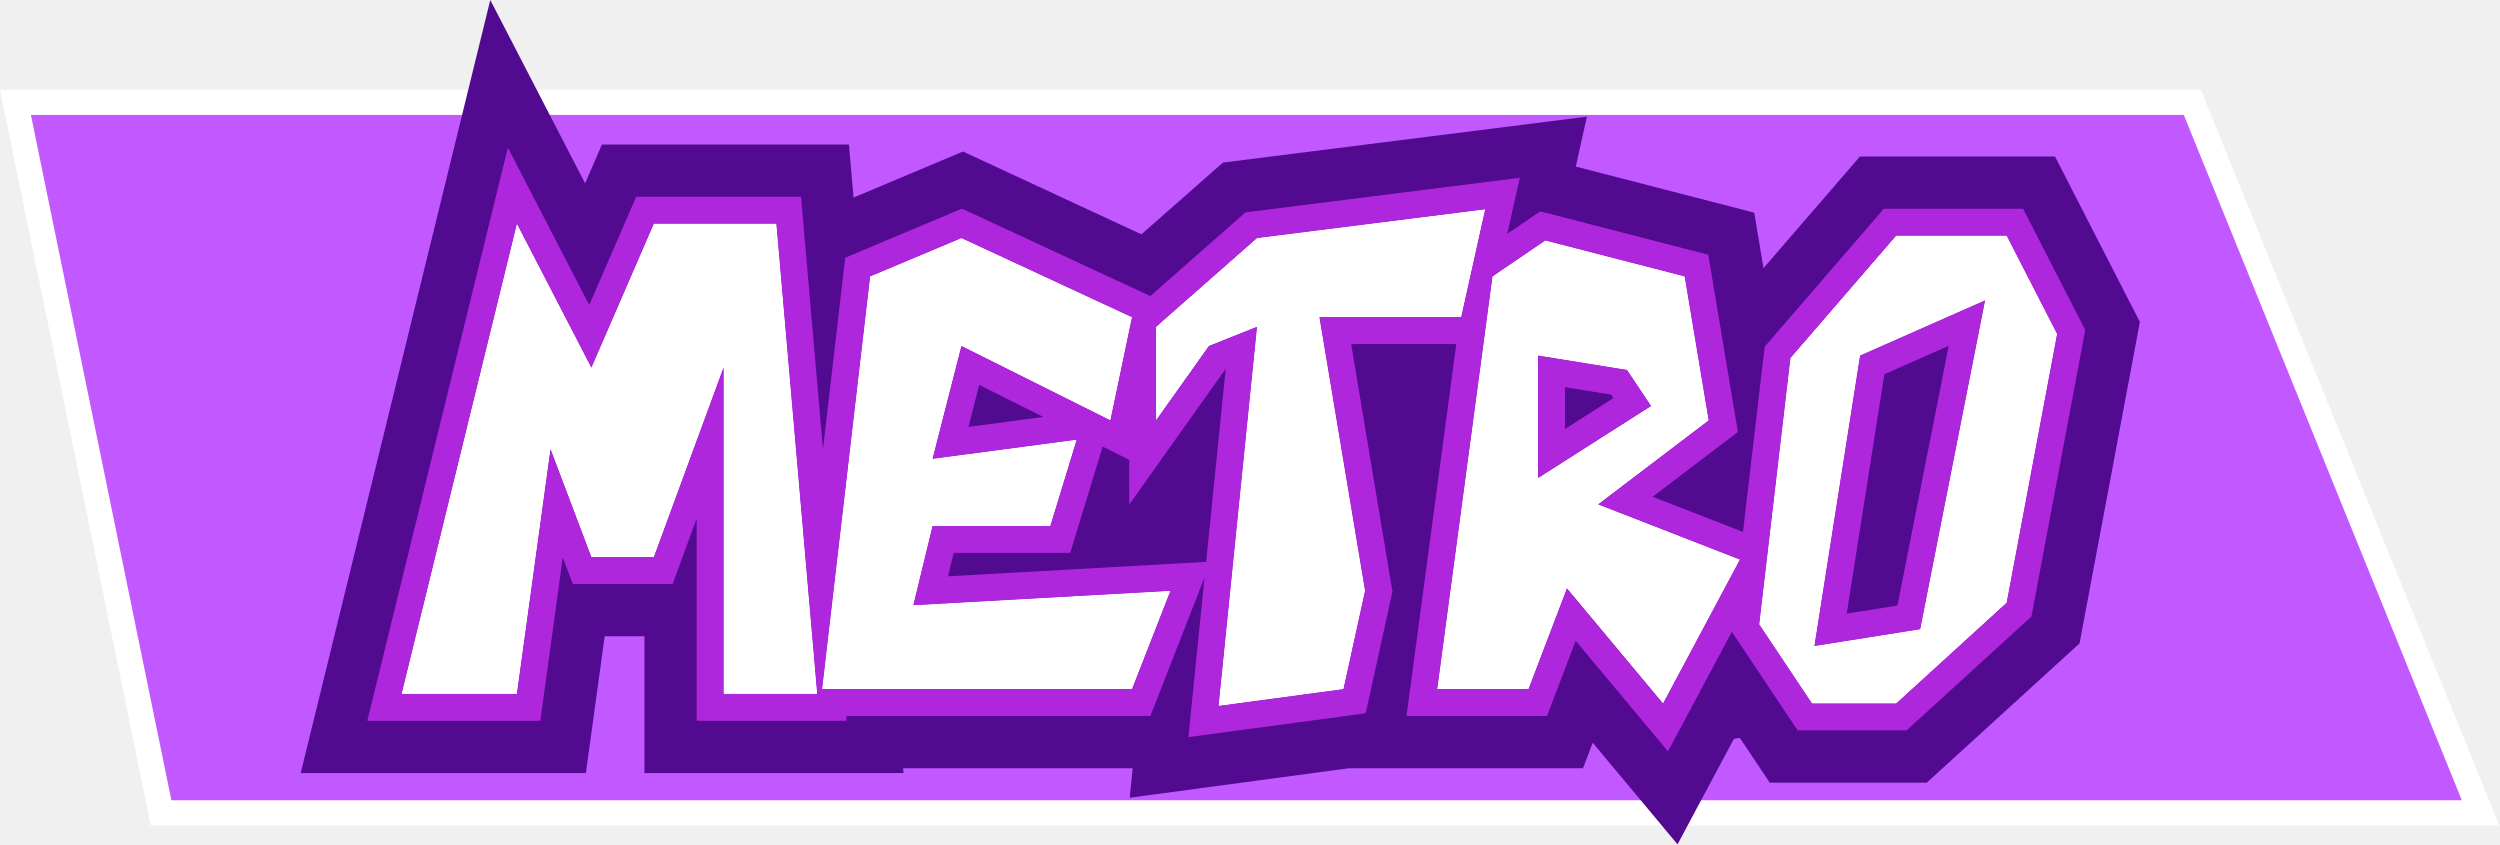
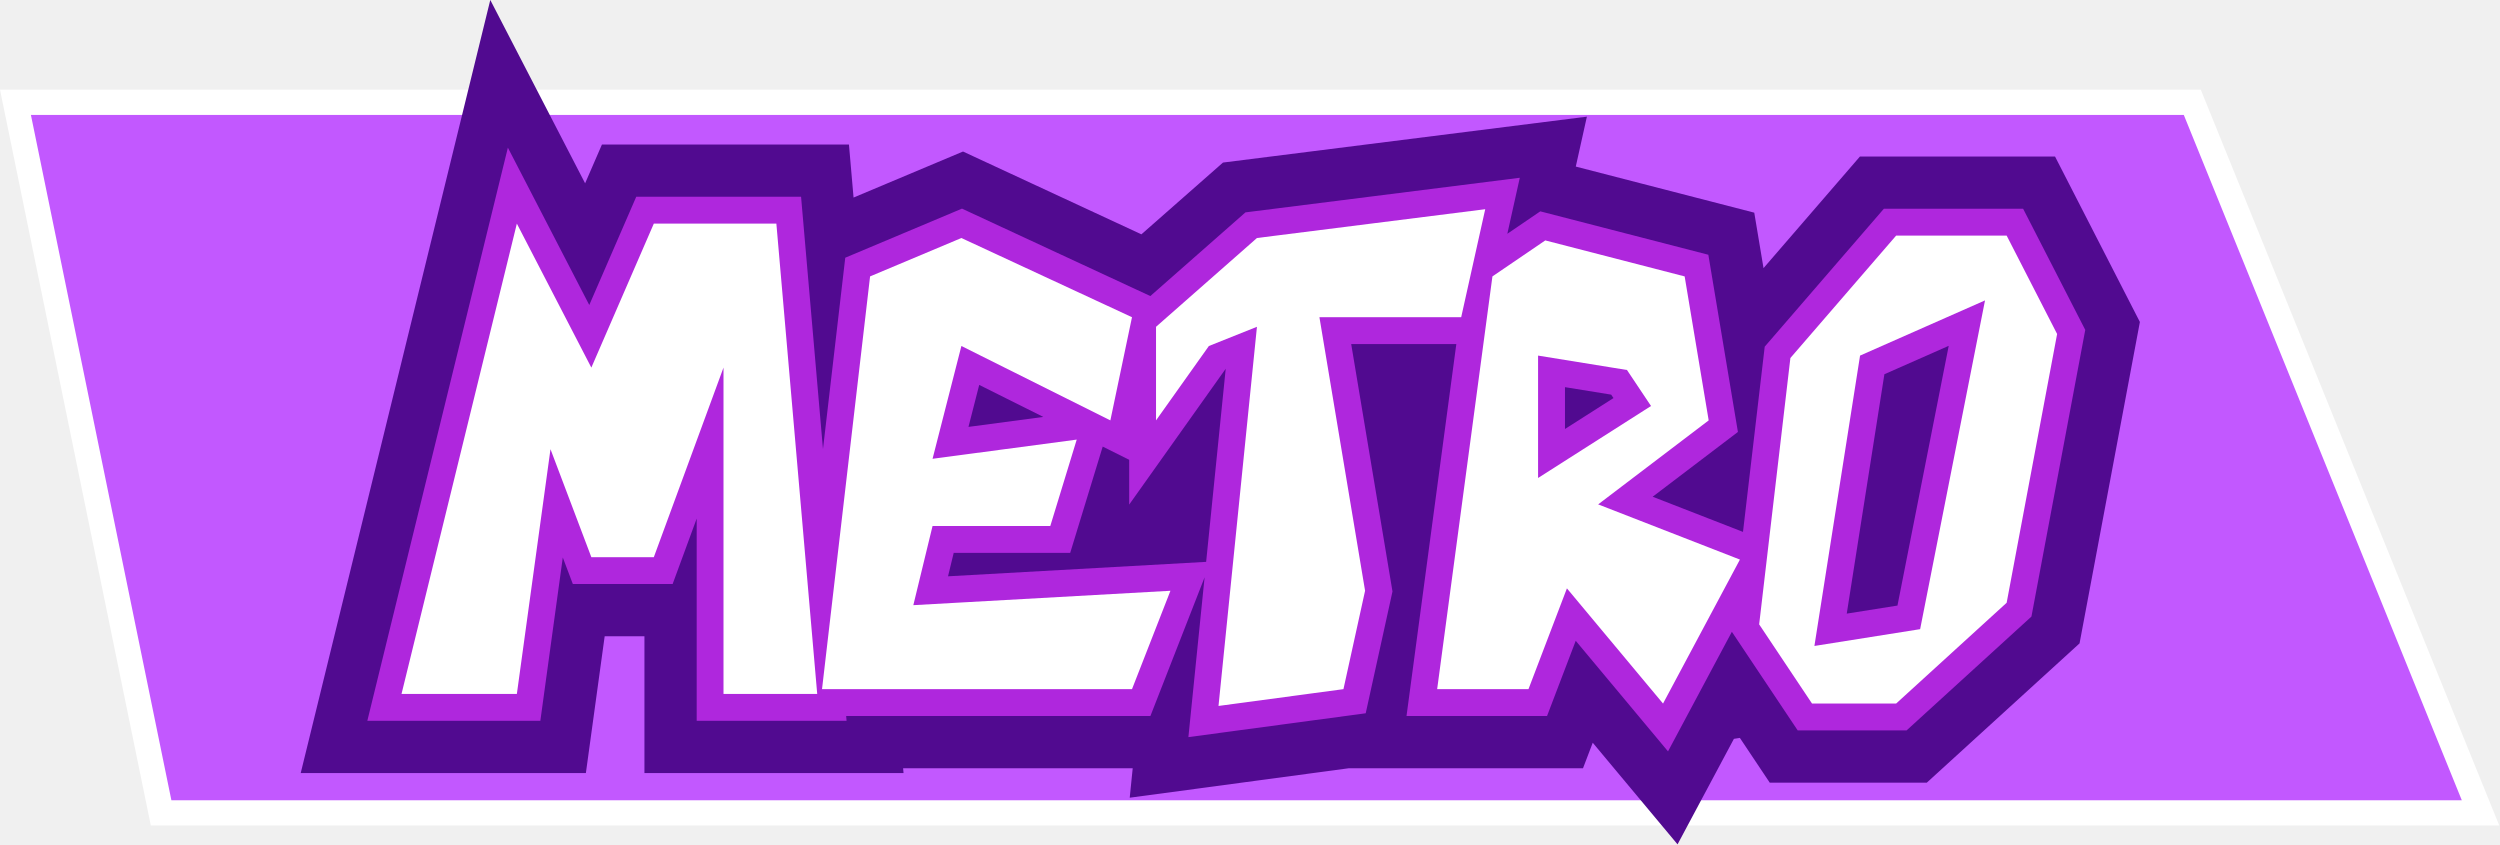
- <svg xmlns="http://www.w3.org/2000/svg" width="3367" height="1138" viewBox="0 0 3367 1138" fill="none" version="1.1" id="svg76">
-   <defs id="defs80" />
-   <path d="M20.814 137.768L216.97 1094.77H3340.81L2952.6 137.768H20.814Z" fill="#C258FF" stroke="white" stroke-width="33.962" id="path50" />
-   <path d="M1967.98 427.204H1777.04L1838.53 795.643L1809.4 928.151L1641.12 950.775L1692.9 440.132L1628.18 465.987L1556.98 566.176V440.132L1692.9 320.551L2000.34 281.768L1967.98 427.204Z" fill="white" id="path52" />
-   <path fill-rule="evenodd" clip-rule="evenodd" d="M2268.94 372.261L2301.3 566.176L2152.44 679.294L2343.37 753.628L2239.82 947.543L2110.37 792.411L2058.59 928.151H1935.61L2010.05 372.261L2081.24 323.783L2268.94 372.261ZM2071.53 643.742L2223.64 546.785L2191.27 498.306L2071.53 478.915V643.742Z" fill="white" id="path54" />
-   <path fill-rule="evenodd" clip-rule="evenodd" d="M2770.55 449.827L2702.59 811.802L2553.73 947.543H2440.46L2369.26 840.889L2411.33 482.147L2553.73 317.319H2702.59L2770.55 449.827ZM2505.18 478.915L2443.7 869.977L2586.09 847.353L2673.47 404.58L2505.18 478.915Z" fill="white" id="path56" />
-   <path d="M1100.68 934.615H974.464V495.074L880.615 750.396H796.474L741.458 604.959L696.152 934.615H540.814L696.152 301.159L796.474 495.074L880.615 301.159H1045.66L1100.68 934.615Z" fill="white" id="path58" />
-   <path d="M1524.62 427.204L1495.49 566.176L1294.85 465.987L1256.01 617.887L1450.18 592.032L1414.59 708.381H1256.01L1230.12 815.034L1576.4 795.643L1524.62 928.151H1107.15L1171.87 372.261L1294.85 320.551L1524.62 427.204Z" fill="white" id="path60" />
-   <path d="m 788.026,246.882 22.678,-52.266 h 332.646 l 6.21,71.451 147.42,-61.99 240.25,111.521 109.87,-96.657 490.12,-61.829 -14.96,67.227 240.37,62.082 12.47,74.695 129.87,-150.34 h 262.72 l 114.3,222.874 -81.26,432.856 -205.72,187.574 h -211.53 l -40.23,-60.266 -8.04,1.278 -75.9,142.108 -114.22,-136.88 -13.11,34.37 h -315.45 l -295.03,39.67 4.02,-39.67 h -309.21 l 0.56,6.47 H 867.922 V 856.938 H 814.371 L 789.053,1041.16 H 404.988 L 660.304,0 Z m 904.874,73.669 -135.92,119.581 v 126.045 l 71.2,-100.19 64.72,-25.855 -51.78,510.642 168.28,-22.623 29.13,-132.508 -61.49,-368.439 h 190.94 l 32.36,-145.436 z m 317.15,51.711 -74.44,555.889 h 122.98 l 51.78,-135.74 129.45,155.132 103.55,-193.915 -190.93,-74.334 148.86,-113.117 -32.36,-193.915 -187.7,-48.48 z m 543.68,-54.944 -142.4,164.828 -42.07,358.744 71.2,106.653 h 113.27 l 148.86,-135.741 67.96,-361.975 -67.96,-132.509 z m -1381.86,54.944 -64.72,555.889 h 417.47 l 51.78,-132.508 -346.28,19.391 25.89,-106.653 h 158.58 l 35.59,-116.349 -194.17,25.855 38.84,-151.9 200.64,100.19 29.13,-138.973 -229.77,-106.653 z m 1414.22,475.092 -142.39,22.623 61.48,-391.062 168.29,-74.335 z m -394.82,-349.048 32.37,48.479 -152.11,96.957 V 478.915 Z M 1100.68,934.615 1045.66,301.159 H 880.615 L 796.474,495.074 696.151,301.159 540.814,934.615 h 155.337 l 45.307,-329.656 55.016,145.437 h 84.141 l 93.85,-255.322 v 439.541 z" fill="#510a90" id="path62" />
-   <path d="M1967.98 427.204H1777.04L1838.53 795.643L1809.4 928.151L1641.12 950.775L1692.9 440.132L1628.18 465.987L1556.98 566.176V440.132L1692.9 320.551L2000.34 281.768L1967.98 427.204Z" fill="white" id="path64" />
-   <path fill-rule="evenodd" clip-rule="evenodd" d="M2268.94 372.261L2301.3 566.176L2152.44 679.294L2343.37 753.628L2239.82 947.543L2110.37 792.411L2058.59 928.151H1935.61L2010.05 372.261L2081.24 323.783L2268.94 372.261ZM2071.53 643.742L2223.64 546.785L2191.27 498.306L2071.53 478.915V643.742Z" fill="white" id="path66" />
-   <path fill-rule="evenodd" clip-rule="evenodd" d="M2770.55 449.827L2702.59 811.802L2553.73 947.543H2440.46L2369.26 840.889L2411.33 482.147L2553.73 317.319H2702.59L2770.55 449.827ZM2505.18 478.915L2443.7 869.977L2586.09 847.353L2673.47 404.58L2505.18 478.915Z" fill="white" id="path68" />
-   <path d="M1100.68 934.615H974.464V495.074L880.615 750.396H796.474L741.458 604.959L696.152 934.615H540.814L696.152 301.159L796.474 495.074L880.615 301.159H1045.66L1100.68 934.615Z" fill="white" id="path70" />
-   <path d="M1524.62 427.204L1495.49 566.176L1294.85 465.987L1256.01 617.887L1450.18 592.032L1414.59 708.381H1256.01L1230.12 815.034L1576.4 795.643L1524.62 928.151H1107.15L1171.87 372.261L1294.85 320.551L1524.62 427.204Z" fill="white" id="path72" />
-   <path d="M793.604 410.78L856.872 264.975H1078.84L1108.36 604.88L1138.37 347.094L1295.57 280.993L1549.24 398.742L1677.34 286.042L2046.83 239.432L2030.04 314.87L2074.42 284.649L2300.76 343.107L2340.59 581.77L2225.77 669.014L2347.43 716.377L2376.69 466.898L2537.17 281.135H2724.7L2808.4 444.333L2735.92 830.381L2567.75 983.728H2421.11L2332.44 850.905L2246.44 1011.96L2122.16 863.021L2083.51 964.336H1894.26L1961.34 463.389H1819.76L1874.22 789.687L1838.53 795.642L1777.04 427.204H1967.98L2000.34 281.768L1692.9 320.551L1556.98 440.132V566.177L1628.18 465.987L1692.9 440.132L1641.12 950.774L1809.4 928.151L1838.53 795.642L1874.22 789.687L1875.37 796.582L1839.31 960.641L1600.5 992.746L1622.32 777.547L1549.33 964.336H1139.58L1140.14 970.8H938.28V698.394L905.865 786.58H771.475L757.938 750.798L727.703 970.8H494.685L683.977 198.879L793.604 410.78ZM2553.73 317.318L2411.33 482.146L2369.26 840.89L2440.46 947.543H2553.73L2702.59 811.802L2770.55 449.827L2702.59 317.318H2553.73ZM2010.05 372.262L1935.61 928.151H2058.59L2110.37 792.411L2239.82 947.543L2343.37 753.628L2152.44 679.294L2301.3 566.177L2268.94 372.262L2081.24 323.782L2010.05 372.262ZM1171.87 372.262L1107.15 928.151H1524.62L1576.4 795.643L1230.12 815.034L1256.01 708.381H1414.59L1450.18 592.032L1256.01 617.887L1294.85 465.987L1495.49 566.177L1524.62 427.204L1294.85 320.551L1171.87 372.262ZM2586.09 847.354L2443.7 869.977L2505.18 478.915L2673.47 404.58L2586.09 847.354ZM2537.86 504.036L2487.17 826.431L2555.48 815.578L2624.51 465.763L2537.86 504.036ZM1520.79 679.562V619.255L1485.14 601.453L1441.36 744.565H1284.46L1276.79 776.179L1624.43 756.711L1650.8 496.612L1520.79 679.562ZM2191.27 498.306L2223.63 546.785L2071.53 643.742V478.915L2191.27 498.306ZM2107.72 577.766L2173.02 536.138L2169.93 531.505L2107.72 521.43V577.766ZM1304.34 574.948L1405.17 561.521L1318.8 518.391L1304.34 574.948ZM1100.68 934.615L1045.66 301.159H880.615L796.474 495.074L696.151 301.159L540.814 934.615H696.151L741.458 604.959L796.474 750.396H880.615L974.465 495.074V934.615H1100.68Z" fill="#AF27DD" id="path74" />
+ <svg xmlns="http://www.w3.org/2000/svg" version="1.1" width="3367" height="1138" viewBox="0 0 3367 1138">
+   <path d="m20.814 137.77 196.16 957h3123.8l-388.21-957z" fill="#c258ff" stroke="#fff" stroke-width="33.962" />
+   <path d="m788.03 246.88 22.678-52.266h332.65l6.21 71.451 147.42-61.99 240.25 111.52 109.87-96.657 490.12-61.829-14.96 67.227 240.37 62.082 12.47 74.695 129.87-150.34h262.72l114.3 222.87-81.26 432.86-205.72 187.57h-211.53l-40.23-60.266-8.04 1.278-75.9 142.11-114.22-136.88-13.11 34.37h-315.45l-295.03 39.67 4.02-39.67h-309.21l0.56 6.47h-348.95v-184.22h-53.551l-25.318 184.22h-384.06l255.32-1041.2z" fill="#510a90" />
+   <path d="m1875.4 796.58-36.06 164.06-238.81 32.105 21.82-215.2-72.99 186.79h-409.75l0.56 6.464h-201.86v-272.41l-32.415 88.186h-134.39l-13.537-35.782-30.235 220h-233.02l189.29-771.92 109.63 211.9 63.268-145.8h221.97l29.52 339.9 30.01-257.79 157.2-66.101 253.67 117.75 128.1-112.7 369.49-46.61-16.79 75.438 44.38-30.221 226.34 58.458 39.83 238.66-114.82 87.244 121.66 47.363 29.26-249.48 160.48-185.76h187.53l83.7 163.2-72.48 386.05-168.17 153.35h-146.64l-88.67-132.82-86 161.06-124.28-148.94-38.65 101.32h-189.25l67.08-500.95h-141.58c18.529 111.07 37.086 222.13 55.61 333.19zm662.49-292.55-50.69 322.4 68.31-10.853 69.03-349.82zm-1017.1 175.53v-60.307l-35.65-17.802-43.78 143.11h-156.9l-7.67 31.614 347.64-19.468 26.37-260.1zm586.93-101.8 65.3-41.628-3.09-4.633-62.21-10.075zm-803.38-2.818 100.83-13.427-86.37-43.13z" fill="#af27dd" />
+   <path d="m2000.3 281.77-307.44 38.783-135.92 119.58v126.04l71.199-100.19 64.721-25.854-51.781 510.64 168.28-22.625 29.129-132.51-61.49-368.44h190.94zm-1304.2 19.391-155.34 633.46h155.34l45.305-329.66 55.018 145.44h84.141l93.85-255.32v439.54h126.21l-55.02-633.46h-165.04l-84.141 193.92zm1857.6 16.16-142.4 164.83-42.07 358.74 71.201 106.65h113.27l148.86-135.74 67.961-361.98-67.961-132.51zm-1258.9 3.232-122.98 51.711-64.719 555.89h417.47l51.781-132.51-346.28 19.391 25.891-106.65h158.58l35.59-116.35-194.17 25.855 38.84-151.9 200.64 100.19 29.129-138.97zm786.39 3.232-71.189 48.479-74.441 555.89h122.98l51.779-135.74 129.45 155.13 103.55-193.91-190.93-74.334 148.86-113.12-32.361-193.91zm592.23 80.797-87.381 442.77-142.39 22.623 61.48-391.06zm-601.94 74.334 119.74 19.393 32.371 48.479-152.11 96.957z" fill="#fff" />
</svg>
